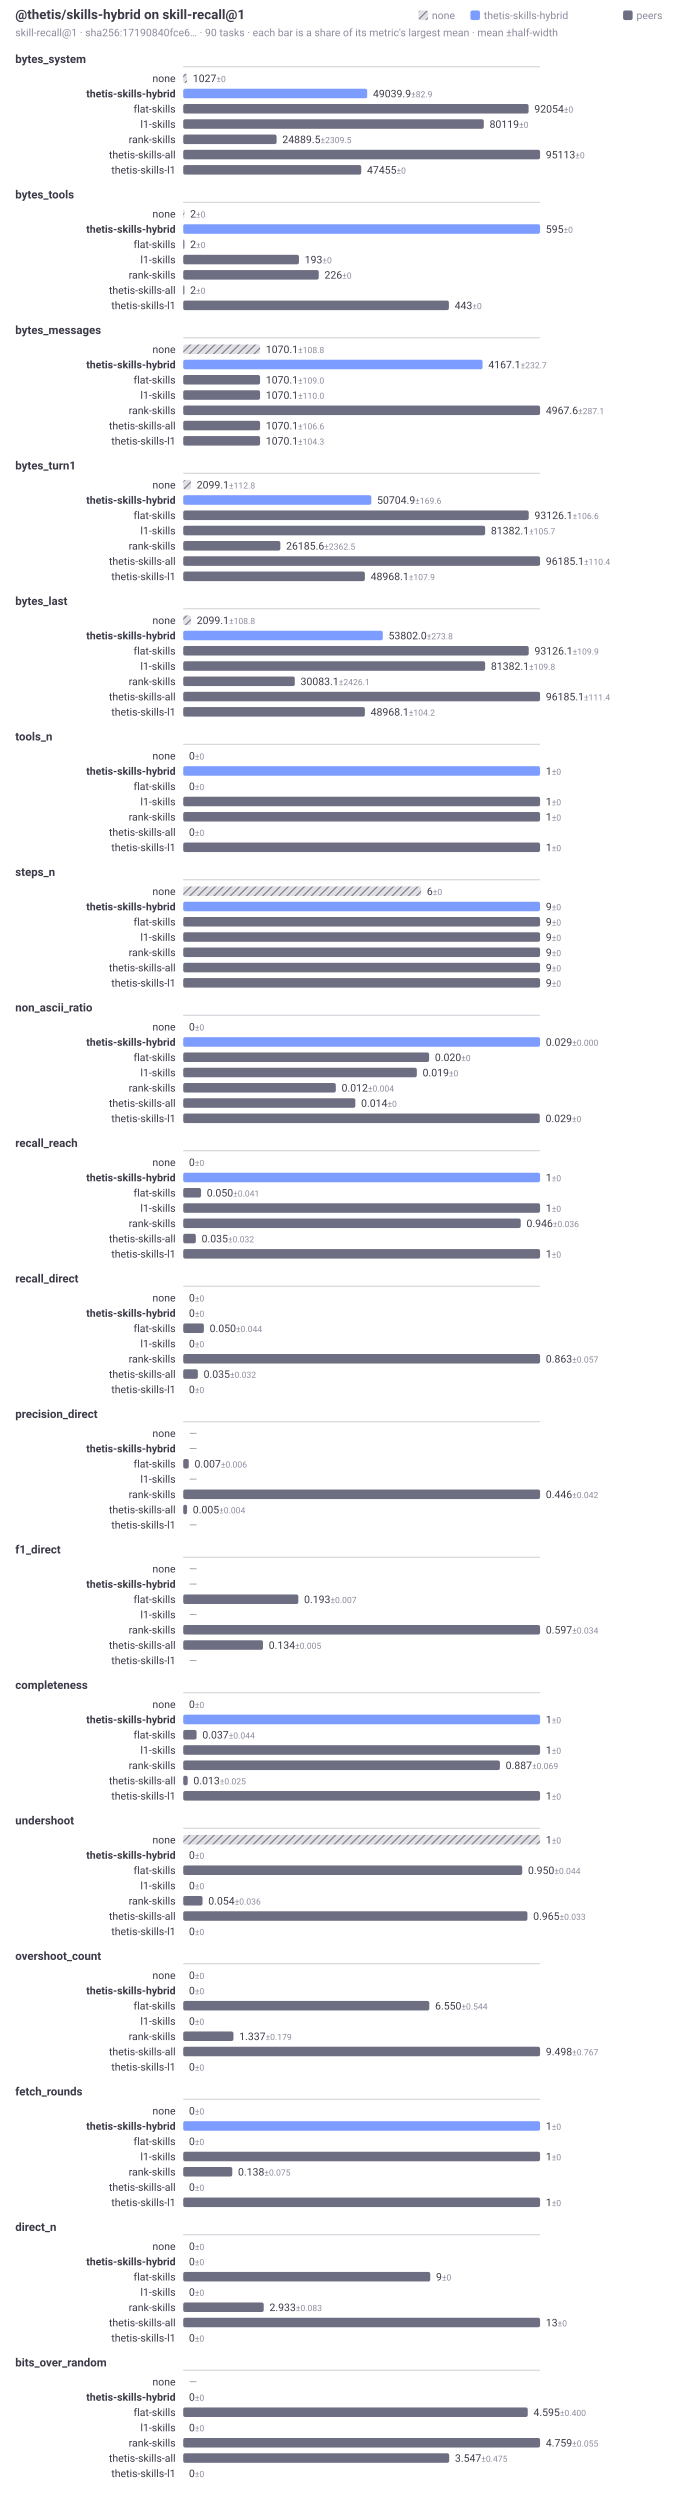
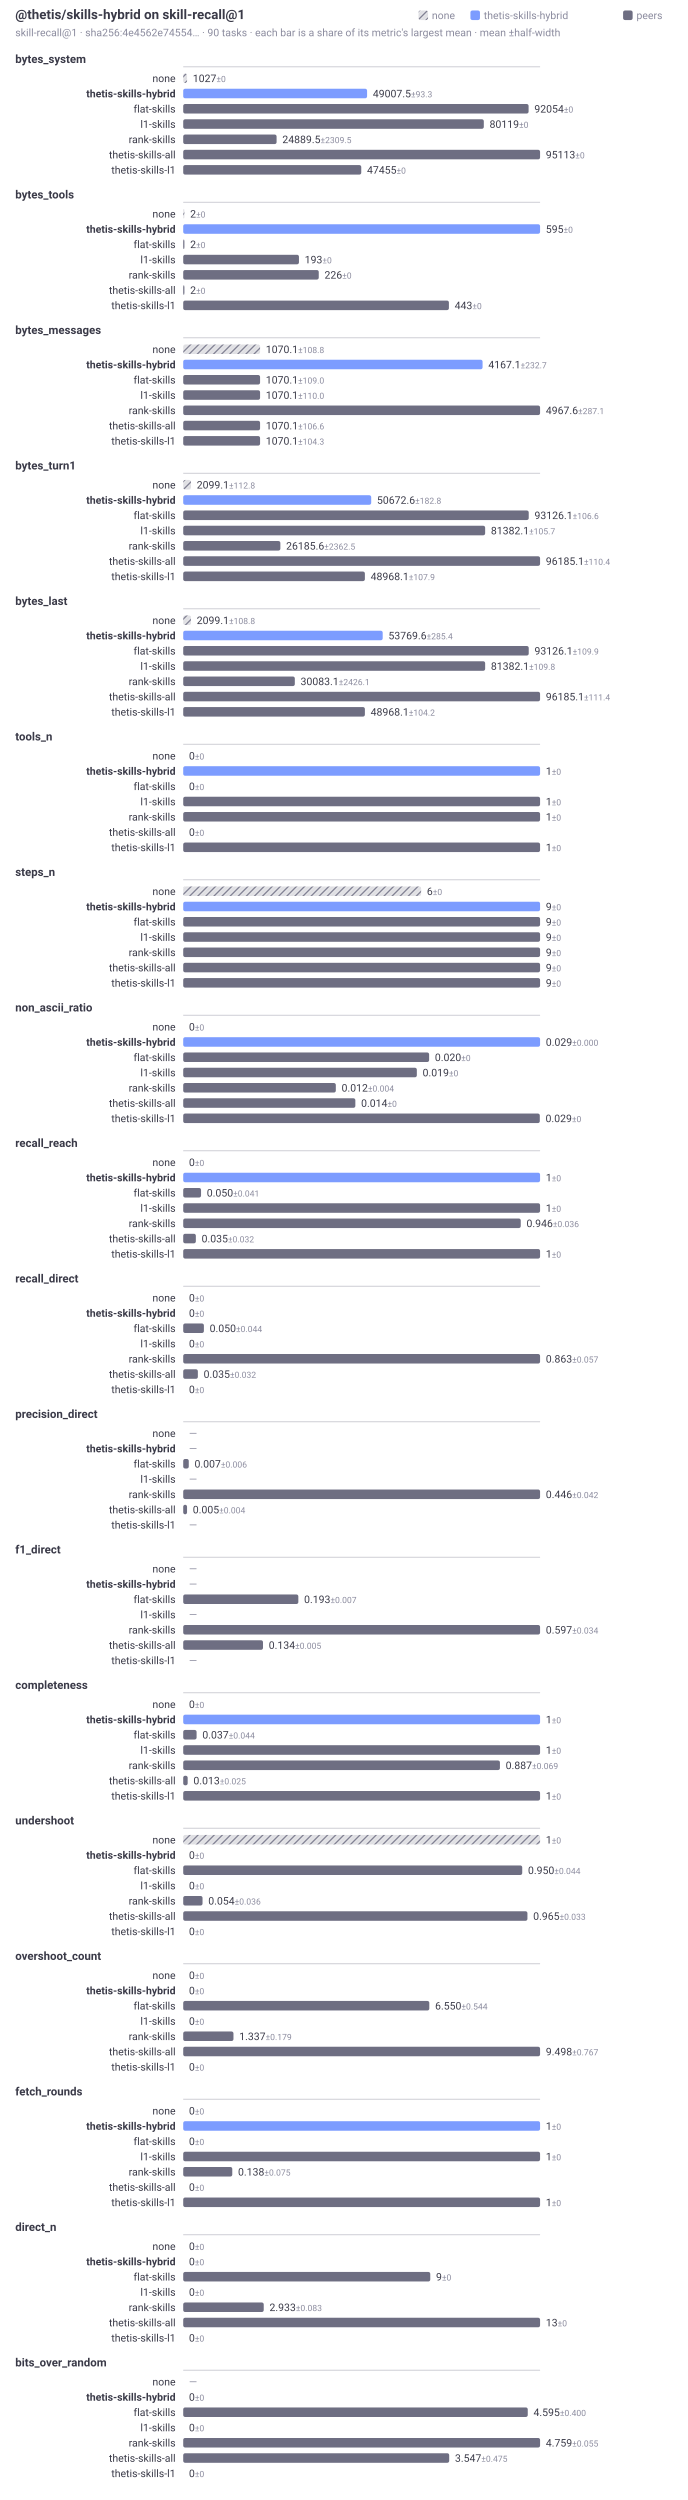
<svg xmlns="http://www.w3.org/2000/svg" width="720" height="2620" viewBox="0 0 720 2620" role="img" aria-labelledby="t d" font-family="system-ui, -apple-system, Segoe UI, Roboto, sans-serif">
  <style>.t{fill:#3a3a48}.f{fill:#8b8b9e}@media (prefers-color-scheme:dark){.t{fill:#d2d2dc}.f{fill:#9a9aae}}</style>
  <defs>
    <pattern id="hatch" width="6" height="6" patternUnits="userSpaceOnUse" patternTransform="rotate(45)">
      <rect width="6" height="6" fill="#6e6e82" fill-opacity="0.22" />
      <line x1="0" y1="0" x2="0" y2="6" stroke="#6e6e82" stroke-width="2" />
    </pattern>
  </defs>
  <text class="t" x="16" y="20" font-size="14" font-weight="600">@thetis/skills-hybrid on skill-recall@1</text>
-   <text class="f" x="16" y="38" font-size="11">skill-recall@1 · sha256:17190840fce6… · 90 tasks · each bar is a share of its metric's largest mean · mean ±half-width</text>
+   <text class="f" x="16" y="38" font-size="11">skill-recall@1 · sha256:4e4562e74554… · 90 tasks · each bar is a share of its metric's largest mean · mean ±half-width</text>
  <rect x="653" y="11" width="10" height="10" rx="2" fill="#6e6e82" />
  <text class="f" x="667" y="20" font-size="11">peers</text>
  <rect x="493" y="11" width="10" height="10" rx="2" fill="#7c9cff" />
  <text class="f" x="507" y="20" font-size="11">thetis-skills-hybrid</text>
  <rect x="438.6" y="11" width="10" height="10" rx="2" fill="url(#hatch)" />
  <text class="f" x="452.6" y="20" font-size="11">none</text>
  <text class="t" x="16" y="66" font-size="12" font-weight="600">bytes_system</text>
  <line x1="192" y1="70" x2="566" y2="70" stroke="#6e6e82" stroke-opacity="0.35" stroke-width="1" />
  <text class="t" x="184" y="86" font-size="11" text-anchor="end">none</text>
  <rect x="192" y="77" width="4.04" height="10" rx="2" fill="url(#hatch)" />
  <text class="t" x="202.04" y="86" font-size="11">1027<tspan class="f" font-size="9"> ±0</tspan>
  </text>
  <text class="t" x="184" y="102" font-size="11" text-anchor="end" font-weight="600">thetis-skills-hybrid</text>
-   <rect x="192" y="93" width="192.83" height="10" rx="2" fill="#7c9cff" />
-   <text class="t" x="390.83" y="102" font-size="11">49039.9<tspan class="f" font-size="9"> ±82.9</tspan>
+   <rect x="192" y="93" width="192.71" height="10" rx="2" fill="#7c9cff" />
+   <text class="t" x="390.71" y="102" font-size="11">49007.5<tspan class="f" font-size="9"> ±93.3</tspan>
  </text>
  <text class="t" x="184" y="118" font-size="11" text-anchor="end">flat-skills</text>
  <rect x="192" y="109" width="361.97" height="10" rx="2" fill="#6e6e82" />
  <text class="t" x="559.97" y="118" font-size="11">92054<tspan class="f" font-size="9"> ±0</tspan>
  </text>
  <text class="t" x="184" y="134" font-size="11" text-anchor="end">l1-skills</text>
  <rect x="192" y="125" width="315.04" height="10" rx="2" fill="#6e6e82" />
  <text class="t" x="513.04" y="134" font-size="11">80119<tspan class="f" font-size="9"> ±0</tspan>
  </text>
  <text class="t" x="184" y="150" font-size="11" text-anchor="end">rank-skills</text>
  <rect x="192" y="141" width="97.87" height="10" rx="2" fill="#6e6e82" />
  <text class="t" x="295.87" y="150" font-size="11">24889.5<tspan class="f" font-size="9"> ±2309.5</tspan>
  </text>
  <text class="t" x="184" y="166" font-size="11" text-anchor="end">thetis-skills-all</text>
  <rect x="192" y="157" width="374" height="10" rx="2" fill="#6e6e82" />
  <text class="t" x="572" y="166" font-size="11">95113<tspan class="f" font-size="9"> ±0</tspan>
  </text>
  <text class="t" x="184" y="182" font-size="11" text-anchor="end">thetis-skills-l1</text>
  <rect x="192" y="173" width="186.6" height="10" rx="2" fill="#6e6e82" />
  <text class="t" x="384.6" y="182" font-size="11">47455<tspan class="f" font-size="9"> ±0</tspan>
  </text>
  <text class="t" x="16" y="208" font-size="12" font-weight="600">bytes_tools</text>
  <line x1="192" y1="212" x2="566" y2="212" stroke="#6e6e82" stroke-opacity="0.35" stroke-width="1" />
  <text class="t" x="184" y="228" font-size="11" text-anchor="end">none</text>
  <rect x="192" y="219" width="1.26" height="10" rx="2" fill="url(#hatch)" />
  <text class="t" x="199.26" y="228" font-size="11">2<tspan class="f" font-size="9"> ±0</tspan>
  </text>
  <text class="t" x="184" y="244" font-size="11" text-anchor="end" font-weight="600">thetis-skills-hybrid</text>
  <rect x="192" y="235" width="374" height="10" rx="2" fill="#7c9cff" />
  <text class="t" x="572" y="244" font-size="11">595<tspan class="f" font-size="9"> ±0</tspan>
  </text>
  <text class="t" x="184" y="260" font-size="11" text-anchor="end">flat-skills</text>
  <rect x="192" y="251" width="1.26" height="10" rx="2" fill="#6e6e82" />
  <text class="t" x="199.26" y="260" font-size="11">2<tspan class="f" font-size="9"> ±0</tspan>
  </text>
  <text class="t" x="184" y="276" font-size="11" text-anchor="end">l1-skills</text>
  <rect x="192" y="267" width="121.31" height="10" rx="2" fill="#6e6e82" />
  <text class="t" x="319.31" y="276" font-size="11">193<tspan class="f" font-size="9"> ±0</tspan>
  </text>
  <text class="t" x="184" y="292" font-size="11" text-anchor="end">rank-skills</text>
  <rect x="192" y="283" width="142.06" height="10" rx="2" fill="#6e6e82" />
  <text class="t" x="340.06" y="292" font-size="11">226<tspan class="f" font-size="9"> ±0</tspan>
  </text>
  <text class="t" x="184" y="308" font-size="11" text-anchor="end">thetis-skills-all</text>
  <rect x="192" y="299" width="1.26" height="10" rx="2" fill="#6e6e82" />
  <text class="t" x="199.26" y="308" font-size="11">2<tspan class="f" font-size="9"> ±0</tspan>
  </text>
  <text class="t" x="184" y="324" font-size="11" text-anchor="end">thetis-skills-l1</text>
  <rect x="192" y="315" width="278.46" height="10" rx="2" fill="#6e6e82" />
  <text class="t" x="476.46" y="324" font-size="11">443<tspan class="f" font-size="9"> ±0</tspan>
  </text>
  <text class="t" x="16" y="350" font-size="12" font-weight="600">bytes_messages</text>
  <line x1="192" y1="354" x2="566" y2="354" stroke="#6e6e82" stroke-opacity="0.35" stroke-width="1" />
  <text class="t" x="184" y="370" font-size="11" text-anchor="end">none</text>
  <rect x="192" y="361" width="80.56" height="10" rx="2" fill="url(#hatch)" />
  <text class="t" x="278.56" y="370" font-size="11">1070.1<tspan class="f" font-size="9"> ±108.8</tspan>
  </text>
  <text class="t" x="184" y="386" font-size="11" text-anchor="end" font-weight="600">thetis-skills-hybrid</text>
  <rect x="192" y="377" width="313.74" height="10" rx="2" fill="#7c9cff" />
  <text class="t" x="511.74" y="386" font-size="11">4167.1<tspan class="f" font-size="9"> ±232.7</tspan>
  </text>
  <text class="t" x="184" y="402" font-size="11" text-anchor="end">flat-skills</text>
  <rect x="192" y="393" width="80.56" height="10" rx="2" fill="#6e6e82" />
  <text class="t" x="278.56" y="402" font-size="11">1070.1<tspan class="f" font-size="9"> ±109.0</tspan>
  </text>
  <text class="t" x="184" y="418" font-size="11" text-anchor="end">l1-skills</text>
  <rect x="192" y="409" width="80.56" height="10" rx="2" fill="#6e6e82" />
  <text class="t" x="278.56" y="418" font-size="11">1070.1<tspan class="f" font-size="9"> ±110.0</tspan>
  </text>
  <text class="t" x="184" y="434" font-size="11" text-anchor="end">rank-skills</text>
  <rect x="192" y="425" width="374" height="10" rx="2" fill="#6e6e82" />
  <text class="t" x="572" y="434" font-size="11">4967.6<tspan class="f" font-size="9"> ±287.1</tspan>
  </text>
  <text class="t" x="184" y="450" font-size="11" text-anchor="end">thetis-skills-all</text>
  <rect x="192" y="441" width="80.56" height="10" rx="2" fill="#6e6e82" />
  <text class="t" x="278.56" y="450" font-size="11">1070.1<tspan class="f" font-size="9"> ±106.6</tspan>
  </text>
  <text class="t" x="184" y="466" font-size="11" text-anchor="end">thetis-skills-l1</text>
  <rect x="192" y="457" width="80.56" height="10" rx="2" fill="#6e6e82" />
  <text class="t" x="278.56" y="466" font-size="11">1070.1<tspan class="f" font-size="9"> ±104.3</tspan>
  </text>
  <text class="t" x="16" y="492" font-size="12" font-weight="600">bytes_turn1</text>
  <line x1="192" y1="496" x2="566" y2="496" stroke="#6e6e82" stroke-opacity="0.35" stroke-width="1" />
  <text class="t" x="184" y="512" font-size="11" text-anchor="end">none</text>
  <rect x="192" y="503" width="8.16" height="10" rx="2" fill="url(#hatch)" />
  <text class="t" x="206.16" y="512" font-size="11">2099.1<tspan class="f" font-size="9"> ±112.8</tspan>
  </text>
  <text class="t" x="184" y="528" font-size="11" text-anchor="end" font-weight="600">thetis-skills-hybrid</text>
-   <rect x="192" y="519" width="197.16" height="10" rx="2" fill="#7c9cff" />
-   <text class="t" x="395.16" y="528" font-size="11">50704.9<tspan class="f" font-size="9"> ±169.6</tspan>
+   <rect x="192" y="519" width="197.03" height="10" rx="2" fill="#7c9cff" />
+   <text class="t" x="395.03" y="528" font-size="11">50672.6<tspan class="f" font-size="9"> ±182.8</tspan>
  </text>
  <text class="t" x="184" y="544" font-size="11" text-anchor="end">flat-skills</text>
  <rect x="192" y="535" width="362.11" height="10" rx="2" fill="#6e6e82" />
  <text class="t" x="560.11" y="544" font-size="11">93126.1<tspan class="f" font-size="9"> ±106.6</tspan>
  </text>
  <text class="t" x="184" y="560" font-size="11" text-anchor="end">l1-skills</text>
  <rect x="192" y="551" width="316.44" height="10" rx="2" fill="#6e6e82" />
  <text class="t" x="514.44" y="560" font-size="11">81382.1<tspan class="f" font-size="9"> ±105.7</tspan>
  </text>
  <text class="t" x="184" y="576" font-size="11" text-anchor="end">rank-skills</text>
  <rect x="192" y="567" width="101.82" height="10" rx="2" fill="#6e6e82" />
  <text class="t" x="299.82" y="576" font-size="11">26185.6<tspan class="f" font-size="9"> ±2362.5</tspan>
  </text>
  <text class="t" x="184" y="592" font-size="11" text-anchor="end">thetis-skills-all</text>
  <rect x="192" y="583" width="374" height="10" rx="2" fill="#6e6e82" />
  <text class="t" x="572" y="592" font-size="11">96185.1<tspan class="f" font-size="9"> ±110.4</tspan>
  </text>
  <text class="t" x="184" y="608" font-size="11" text-anchor="end">thetis-skills-l1</text>
  <rect x="192" y="599" width="190.4" height="10" rx="2" fill="#6e6e82" />
  <text class="t" x="388.4" y="608" font-size="11">48968.1<tspan class="f" font-size="9"> ±107.9</tspan>
  </text>
  <text class="t" x="16" y="634" font-size="12" font-weight="600">bytes_last</text>
  <line x1="192" y1="638" x2="566" y2="638" stroke="#6e6e82" stroke-opacity="0.35" stroke-width="1" />
  <text class="t" x="184" y="654" font-size="11" text-anchor="end">none</text>
  <rect x="192" y="645" width="8.16" height="10" rx="2" fill="url(#hatch)" />
  <text class="t" x="206.16" y="654" font-size="11">2099.1<tspan class="f" font-size="9"> ±108.8</tspan>
  </text>
  <text class="t" x="184" y="670" font-size="11" text-anchor="end" font-weight="600">thetis-skills-hybrid</text>
-   <rect x="192" y="661" width="209.2" height="10" rx="2" fill="#7c9cff" />
-   <text class="t" x="407.2" y="670" font-size="11">53802.0<tspan class="f" font-size="9"> ±273.8</tspan>
+   <rect x="192" y="661" width="209.07" height="10" rx="2" fill="#7c9cff" />
+   <text class="t" x="407.07" y="670" font-size="11">53769.6<tspan class="f" font-size="9"> ±285.4</tspan>
  </text>
  <text class="t" x="184" y="686" font-size="11" text-anchor="end">flat-skills</text>
  <rect x="192" y="677" width="362.11" height="10" rx="2" fill="#6e6e82" />
  <text class="t" x="560.11" y="686" font-size="11">93126.1<tspan class="f" font-size="9"> ±109.9</tspan>
  </text>
  <text class="t" x="184" y="702" font-size="11" text-anchor="end">l1-skills</text>
  <rect x="192" y="693" width="316.44" height="10" rx="2" fill="#6e6e82" />
  <text class="t" x="514.44" y="702" font-size="11">81382.1<tspan class="f" font-size="9"> ±109.8</tspan>
  </text>
  <text class="t" x="184" y="718" font-size="11" text-anchor="end">rank-skills</text>
  <rect x="192" y="709" width="116.97" height="10" rx="2" fill="#6e6e82" />
  <text class="t" x="314.97" y="718" font-size="11">30083.1<tspan class="f" font-size="9"> ±2426.1</tspan>
  </text>
  <text class="t" x="184" y="734" font-size="11" text-anchor="end">thetis-skills-all</text>
  <rect x="192" y="725" width="374" height="10" rx="2" fill="#6e6e82" />
  <text class="t" x="572" y="734" font-size="11">96185.1<tspan class="f" font-size="9"> ±111.4</tspan>
  </text>
  <text class="t" x="184" y="750" font-size="11" text-anchor="end">thetis-skills-l1</text>
  <rect x="192" y="741" width="190.4" height="10" rx="2" fill="#6e6e82" />
  <text class="t" x="388.4" y="750" font-size="11">48968.1<tspan class="f" font-size="9"> ±104.2</tspan>
  </text>
  <text class="t" x="16" y="776" font-size="12" font-weight="600">tools_n</text>
  <line x1="192" y1="780" x2="566" y2="780" stroke="#6e6e82" stroke-opacity="0.35" stroke-width="1" />
  <text class="t" x="184" y="796" font-size="11" text-anchor="end">none</text>
  <rect x="192" y="787" width="0" height="10" rx="2" fill="url(#hatch)" />
  <text class="t" x="198" y="796" font-size="11">0<tspan class="f" font-size="9"> ±0</tspan>
  </text>
  <text class="t" x="184" y="812" font-size="11" text-anchor="end" font-weight="600">thetis-skills-hybrid</text>
  <rect x="192" y="803" width="374" height="10" rx="2" fill="#7c9cff" />
  <text class="t" x="572" y="812" font-size="11">1<tspan class="f" font-size="9"> ±0</tspan>
  </text>
  <text class="t" x="184" y="828" font-size="11" text-anchor="end">flat-skills</text>
  <rect x="192" y="819" width="0" height="10" rx="2" fill="#6e6e82" />
  <text class="t" x="198" y="828" font-size="11">0<tspan class="f" font-size="9"> ±0</tspan>
  </text>
  <text class="t" x="184" y="844" font-size="11" text-anchor="end">l1-skills</text>
  <rect x="192" y="835" width="374" height="10" rx="2" fill="#6e6e82" />
  <text class="t" x="572" y="844" font-size="11">1<tspan class="f" font-size="9"> ±0</tspan>
  </text>
  <text class="t" x="184" y="860" font-size="11" text-anchor="end">rank-skills</text>
  <rect x="192" y="851" width="374" height="10" rx="2" fill="#6e6e82" />
  <text class="t" x="572" y="860" font-size="11">1<tspan class="f" font-size="9"> ±0</tspan>
  </text>
  <text class="t" x="184" y="876" font-size="11" text-anchor="end">thetis-skills-all</text>
  <rect x="192" y="867" width="0" height="10" rx="2" fill="#6e6e82" />
  <text class="t" x="198" y="876" font-size="11">0<tspan class="f" font-size="9"> ±0</tspan>
  </text>
  <text class="t" x="184" y="892" font-size="11" text-anchor="end">thetis-skills-l1</text>
  <rect x="192" y="883" width="374" height="10" rx="2" fill="#6e6e82" />
  <text class="t" x="572" y="892" font-size="11">1<tspan class="f" font-size="9"> ±0</tspan>
  </text>
  <text class="t" x="16" y="918" font-size="12" font-weight="600">steps_n</text>
  <line x1="192" y1="922" x2="566" y2="922" stroke="#6e6e82" stroke-opacity="0.35" stroke-width="1" />
  <text class="t" x="184" y="938" font-size="11" text-anchor="end">none</text>
  <rect x="192" y="929" width="249.33" height="10" rx="2" fill="url(#hatch)" />
  <text class="t" x="447.33" y="938" font-size="11">6<tspan class="f" font-size="9"> ±0</tspan>
  </text>
  <text class="t" x="184" y="954" font-size="11" text-anchor="end" font-weight="600">thetis-skills-hybrid</text>
  <rect x="192" y="945" width="374" height="10" rx="2" fill="#7c9cff" />
  <text class="t" x="572" y="954" font-size="11">9<tspan class="f" font-size="9"> ±0</tspan>
  </text>
  <text class="t" x="184" y="970" font-size="11" text-anchor="end">flat-skills</text>
  <rect x="192" y="961" width="374" height="10" rx="2" fill="#6e6e82" />
  <text class="t" x="572" y="970" font-size="11">9<tspan class="f" font-size="9"> ±0</tspan>
  </text>
  <text class="t" x="184" y="986" font-size="11" text-anchor="end">l1-skills</text>
  <rect x="192" y="977" width="374" height="10" rx="2" fill="#6e6e82" />
  <text class="t" x="572" y="986" font-size="11">9<tspan class="f" font-size="9"> ±0</tspan>
  </text>
  <text class="t" x="184" y="1002" font-size="11" text-anchor="end">rank-skills</text>
  <rect x="192" y="993" width="374" height="10" rx="2" fill="#6e6e82" />
  <text class="t" x="572" y="1002" font-size="11">9<tspan class="f" font-size="9"> ±0</tspan>
  </text>
  <text class="t" x="184" y="1018" font-size="11" text-anchor="end">thetis-skills-all</text>
  <rect x="192" y="1009" width="374" height="10" rx="2" fill="#6e6e82" />
  <text class="t" x="572" y="1018" font-size="11">9<tspan class="f" font-size="9"> ±0</tspan>
  </text>
  <text class="t" x="184" y="1034" font-size="11" text-anchor="end">thetis-skills-l1</text>
  <rect x="192" y="1025" width="374" height="10" rx="2" fill="#6e6e82" />
  <text class="t" x="572" y="1034" font-size="11">9<tspan class="f" font-size="9"> ±0</tspan>
  </text>
  <text class="t" x="16" y="1060" font-size="12" font-weight="600">non_ascii_ratio</text>
  <line x1="192" y1="1064" x2="566" y2="1064" stroke="#6e6e82" stroke-opacity="0.35" stroke-width="1" />
  <text class="t" x="184" y="1080" font-size="11" text-anchor="end">none</text>
  <rect x="192" y="1071" width="0" height="10" rx="2" fill="url(#hatch)" />
  <text class="t" x="198" y="1080" font-size="11">0<tspan class="f" font-size="9"> ±0</tspan>
  </text>
  <text class="t" x="184" y="1096" font-size="11" text-anchor="end" font-weight="600">thetis-skills-hybrid</text>
  <rect x="192" y="1087" width="374" height="10" rx="2" fill="#7c9cff" />
  <text class="t" x="572" y="1096" font-size="11">0.029<tspan class="f" font-size="9"> ±0.000</tspan>
  </text>
  <text class="t" x="184" y="1112" font-size="11" text-anchor="end">flat-skills</text>
  <rect x="192" y="1103" width="257.73" height="10" rx="2" fill="#6e6e82" />
  <text class="t" x="455.73" y="1112" font-size="11">0.020<tspan class="f" font-size="9"> ±0</tspan>
  </text>
  <text class="t" x="184" y="1128" font-size="11" text-anchor="end">l1-skills</text>
  <rect x="192" y="1119" width="244.85" height="10" rx="2" fill="#6e6e82" />
  <text class="t" x="442.85" y="1128" font-size="11">0.019<tspan class="f" font-size="9"> ±0</tspan>
  </text>
  <text class="t" x="184" y="1144" font-size="11" text-anchor="end">rank-skills</text>
  <rect x="192" y="1135" width="159.94" height="10" rx="2" fill="#6e6e82" />
  <text class="t" x="357.94" y="1144" font-size="11">0.012<tspan class="f" font-size="9"> ±0.004</tspan>
  </text>
  <text class="t" x="184" y="1160" font-size="11" text-anchor="end">thetis-skills-all</text>
  <rect x="192" y="1151" width="180.41" height="10" rx="2" fill="#6e6e82" />
  <text class="t" x="378.41" y="1160" font-size="11">0.014<tspan class="f" font-size="9"> ±0</tspan>
  </text>
  <text class="t" x="184" y="1176" font-size="11" text-anchor="end">thetis-skills-l1</text>
  <rect x="192" y="1167" width="373.71" height="10" rx="2" fill="#6e6e82" />
  <text class="t" x="571.71" y="1176" font-size="11">0.029<tspan class="f" font-size="9"> ±0</tspan>
  </text>
  <text class="t" x="16" y="1202" font-size="12" font-weight="600">recall_reach</text>
  <line x1="192" y1="1206" x2="566" y2="1206" stroke="#6e6e82" stroke-opacity="0.35" stroke-width="1" />
  <text class="t" x="184" y="1222" font-size="11" text-anchor="end">none</text>
  <rect x="192" y="1213" width="0" height="10" rx="2" fill="url(#hatch)" />
  <text class="t" x="198" y="1222" font-size="11">0<tspan class="f" font-size="9"> ±0</tspan>
  </text>
  <text class="t" x="184" y="1238" font-size="11" text-anchor="end" font-weight="600">thetis-skills-hybrid</text>
  <rect x="192" y="1229" width="374" height="10" rx="2" fill="#7c9cff" />
  <text class="t" x="572" y="1238" font-size="11">1<tspan class="f" font-size="9"> ±0</tspan>
  </text>
  <text class="t" x="184" y="1254" font-size="11" text-anchor="end">flat-skills</text>
  <rect x="192" y="1245" width="18.7" height="10" rx="2" fill="#6e6e82" />
  <text class="t" x="216.7" y="1254" font-size="11">0.050<tspan class="f" font-size="9"> ±0.041</tspan>
  </text>
  <text class="t" x="184" y="1270" font-size="11" text-anchor="end">l1-skills</text>
  <rect x="192" y="1261" width="374" height="10" rx="2" fill="#6e6e82" />
  <text class="t" x="572" y="1270" font-size="11">1<tspan class="f" font-size="9"> ±0</tspan>
  </text>
  <text class="t" x="184" y="1286" font-size="11" text-anchor="end">rank-skills</text>
  <rect x="192" y="1277" width="353.74" height="10" rx="2" fill="#6e6e82" />
  <text class="t" x="551.74" y="1286" font-size="11">0.946<tspan class="f" font-size="9"> ±0.036</tspan>
  </text>
  <text class="t" x="184" y="1302" font-size="11" text-anchor="end">thetis-skills-all</text>
  <rect x="192" y="1293" width="13.25" height="10" rx="2" fill="#6e6e82" />
  <text class="t" x="211.25" y="1302" font-size="11">0.035<tspan class="f" font-size="9"> ±0.032</tspan>
  </text>
  <text class="t" x="184" y="1318" font-size="11" text-anchor="end">thetis-skills-l1</text>
  <rect x="192" y="1309" width="374" height="10" rx="2" fill="#6e6e82" />
  <text class="t" x="572" y="1318" font-size="11">1<tspan class="f" font-size="9"> ±0</tspan>
  </text>
  <text class="t" x="16" y="1344" font-size="12" font-weight="600">recall_direct</text>
  <line x1="192" y1="1348" x2="566" y2="1348" stroke="#6e6e82" stroke-opacity="0.35" stroke-width="1" />
  <text class="t" x="184" y="1364" font-size="11" text-anchor="end">none</text>
  <rect x="192" y="1355" width="0" height="10" rx="2" fill="url(#hatch)" />
  <text class="t" x="198" y="1364" font-size="11">0<tspan class="f" font-size="9"> ±0</tspan>
  </text>
  <text class="t" x="184" y="1380" font-size="11" text-anchor="end" font-weight="600">thetis-skills-hybrid</text>
  <rect x="192" y="1371" width="0" height="10" rx="2" fill="#7c9cff" />
  <text class="t" x="198" y="1380" font-size="11">0<tspan class="f" font-size="9"> ±0</tspan>
  </text>
  <text class="t" x="184" y="1396" font-size="11" text-anchor="end">flat-skills</text>
  <rect x="192" y="1387" width="21.68" height="10" rx="2" fill="#6e6e82" />
  <text class="t" x="219.68" y="1396" font-size="11">0.050<tspan class="f" font-size="9"> ±0.044</tspan>
  </text>
  <text class="t" x="184" y="1412" font-size="11" text-anchor="end">l1-skills</text>
  <rect x="192" y="1403" width="0" height="10" rx="2" fill="#6e6e82" />
  <text class="t" x="198" y="1412" font-size="11">0<tspan class="f" font-size="9"> ±0</tspan>
  </text>
  <text class="t" x="184" y="1428" font-size="11" text-anchor="end">rank-skills</text>
  <rect x="192" y="1419" width="374" height="10" rx="2" fill="#6e6e82" />
  <text class="t" x="572" y="1428" font-size="11">0.863<tspan class="f" font-size="9"> ±0.057</tspan>
  </text>
  <text class="t" x="184" y="1444" font-size="11" text-anchor="end">thetis-skills-all</text>
  <rect x="192" y="1435" width="15.36" height="10" rx="2" fill="#6e6e82" />
  <text class="t" x="213.36" y="1444" font-size="11">0.035<tspan class="f" font-size="9"> ±0.032</tspan>
  </text>
  <text class="t" x="184" y="1460" font-size="11" text-anchor="end">thetis-skills-l1</text>
  <rect x="192" y="1451" width="0" height="10" rx="2" fill="#6e6e82" />
  <text class="t" x="198" y="1460" font-size="11">0<tspan class="f" font-size="9"> ±0</tspan>
  </text>
  <text class="t" x="16" y="1486" font-size="12" font-weight="600">precision_direct</text>
  <line x1="192" y1="1490" x2="566" y2="1490" stroke="#6e6e82" stroke-opacity="0.35" stroke-width="1" />
  <text class="t" x="184" y="1506" font-size="11" text-anchor="end">none</text>
  <rect x="192" y="1497" width="0" height="10" rx="2" fill="url(#hatch)" />
  <text class="f" x="198" y="1506" font-size="11">—</text>
  <text class="t" x="184" y="1522" font-size="11" text-anchor="end" font-weight="600">thetis-skills-hybrid</text>
  <rect x="192" y="1513" width="0" height="10" rx="2" fill="#7c9cff" />
  <text class="f" x="198" y="1522" font-size="11">—</text>
  <text class="t" x="184" y="1538" font-size="11" text-anchor="end">flat-skills</text>
  <rect x="192" y="1529" width="5.83" height="10" rx="2" fill="#6e6e82" />
  <text class="t" x="203.83" y="1538" font-size="11">0.007<tspan class="f" font-size="9"> ±0.006</tspan>
  </text>
  <text class="t" x="184" y="1554" font-size="11" text-anchor="end">l1-skills</text>
  <rect x="192" y="1545" width="0" height="10" rx="2" fill="#6e6e82" />
  <text class="f" x="198" y="1554" font-size="11">—</text>
  <text class="t" x="184" y="1570" font-size="11" text-anchor="end">rank-skills</text>
  <rect x="192" y="1561" width="374" height="10" rx="2" fill="#6e6e82" />
  <text class="t" x="572" y="1570" font-size="11">0.446<tspan class="f" font-size="9"> ±0.042</tspan>
  </text>
  <text class="t" x="184" y="1586" font-size="11" text-anchor="end">thetis-skills-all</text>
  <rect x="192" y="1577" width="4.03" height="10" rx="2" fill="#6e6e82" />
  <text class="t" x="202.03" y="1586" font-size="11">0.005<tspan class="f" font-size="9"> ±0.004</tspan>
  </text>
  <text class="t" x="184" y="1602" font-size="11" text-anchor="end">thetis-skills-l1</text>
  <rect x="192" y="1593" width="0" height="10" rx="2" fill="#6e6e82" />
  <text class="f" x="198" y="1602" font-size="11">—</text>
  <text class="t" x="16" y="1628" font-size="12" font-weight="600">f1_direct</text>
  <line x1="192" y1="1632" x2="566" y2="1632" stroke="#6e6e82" stroke-opacity="0.35" stroke-width="1" />
  <text class="t" x="184" y="1648" font-size="11" text-anchor="end">none</text>
  <rect x="192" y="1639" width="0" height="10" rx="2" fill="url(#hatch)" />
  <text class="f" x="198" y="1648" font-size="11">—</text>
  <text class="t" x="184" y="1664" font-size="11" text-anchor="end" font-weight="600">thetis-skills-hybrid</text>
  <rect x="192" y="1655" width="0" height="10" rx="2" fill="#7c9cff" />
  <text class="f" x="198" y="1664" font-size="11">—</text>
  <text class="t" x="184" y="1680" font-size="11" text-anchor="end">flat-skills</text>
  <rect x="192" y="1671" width="120.66" height="10" rx="2" fill="#6e6e82" />
  <text class="t" x="318.66" y="1680" font-size="11">0.193<tspan class="f" font-size="9"> ±0.007</tspan>
  </text>
  <text class="t" x="184" y="1696" font-size="11" text-anchor="end">l1-skills</text>
  <rect x="192" y="1687" width="0" height="10" rx="2" fill="#6e6e82" />
  <text class="f" x="198" y="1696" font-size="11">—</text>
  <text class="t" x="184" y="1712" font-size="11" text-anchor="end">rank-skills</text>
  <rect x="192" y="1703" width="374" height="10" rx="2" fill="#6e6e82" />
  <text class="t" x="572" y="1712" font-size="11">0.597<tspan class="f" font-size="9"> ±0.034</tspan>
  </text>
  <text class="t" x="184" y="1728" font-size="11" text-anchor="end">thetis-skills-all</text>
  <rect x="192" y="1719" width="83.63" height="10" rx="2" fill="#6e6e82" />
  <text class="t" x="281.63" y="1728" font-size="11">0.134<tspan class="f" font-size="9"> ±0.005</tspan>
  </text>
  <text class="t" x="184" y="1744" font-size="11" text-anchor="end">thetis-skills-l1</text>
  <rect x="192" y="1735" width="0" height="10" rx="2" fill="#6e6e82" />
  <text class="f" x="198" y="1744" font-size="11">—</text>
  <text class="t" x="16" y="1770" font-size="12" font-weight="600">completeness</text>
  <line x1="192" y1="1774" x2="566" y2="1774" stroke="#6e6e82" stroke-opacity="0.35" stroke-width="1" />
  <text class="t" x="184" y="1790" font-size="11" text-anchor="end">none</text>
  <rect x="192" y="1781" width="0" height="10" rx="2" fill="url(#hatch)" />
  <text class="t" x="198" y="1790" font-size="11">0<tspan class="f" font-size="9"> ±0</tspan>
  </text>
  <text class="t" x="184" y="1806" font-size="11" text-anchor="end" font-weight="600">thetis-skills-hybrid</text>
  <rect x="192" y="1797" width="374" height="10" rx="2" fill="#7c9cff" />
  <text class="t" x="572" y="1806" font-size="11">1<tspan class="f" font-size="9"> ±0</tspan>
  </text>
  <text class="t" x="184" y="1822" font-size="11" text-anchor="end">flat-skills</text>
  <rect x="192" y="1813" width="14.03" height="10" rx="2" fill="#6e6e82" />
  <text class="t" x="212.03" y="1822" font-size="11">0.037<tspan class="f" font-size="9"> ±0.044</tspan>
  </text>
  <text class="t" x="184" y="1838" font-size="11" text-anchor="end">l1-skills</text>
  <rect x="192" y="1829" width="374" height="10" rx="2" fill="#6e6e82" />
  <text class="t" x="572" y="1838" font-size="11">1<tspan class="f" font-size="9"> ±0</tspan>
  </text>
  <text class="t" x="184" y="1854" font-size="11" text-anchor="end">rank-skills</text>
  <rect x="192" y="1845" width="331.93" height="10" rx="2" fill="#6e6e82" />
  <text class="t" x="529.92" y="1854" font-size="11">0.887<tspan class="f" font-size="9"> ±0.069</tspan>
  </text>
  <text class="t" x="184" y="1870" font-size="11" text-anchor="end">thetis-skills-all</text>
  <rect x="192" y="1861" width="4.68" height="10" rx="2" fill="#6e6e82" />
  <text class="t" x="202.68" y="1870" font-size="11">0.013<tspan class="f" font-size="9"> ±0.025</tspan>
  </text>
  <text class="t" x="184" y="1886" font-size="11" text-anchor="end">thetis-skills-l1</text>
  <rect x="192" y="1877" width="374" height="10" rx="2" fill="#6e6e82" />
  <text class="t" x="572" y="1886" font-size="11">1<tspan class="f" font-size="9"> ±0</tspan>
  </text>
  <text class="t" x="16" y="1912" font-size="12" font-weight="600">undershoot</text>
  <line x1="192" y1="1916" x2="566" y2="1916" stroke="#6e6e82" stroke-opacity="0.35" stroke-width="1" />
  <text class="t" x="184" y="1932" font-size="11" text-anchor="end">none</text>
  <rect x="192" y="1923" width="374" height="10" rx="2" fill="url(#hatch)" />
  <text class="t" x="572" y="1932" font-size="11">1<tspan class="f" font-size="9"> ±0</tspan>
  </text>
  <text class="t" x="184" y="1948" font-size="11" text-anchor="end" font-weight="600">thetis-skills-hybrid</text>
  <rect x="192" y="1939" width="0" height="10" rx="2" fill="#7c9cff" />
  <text class="t" x="198" y="1948" font-size="11">0<tspan class="f" font-size="9"> ±0</tspan>
  </text>
  <text class="t" x="184" y="1964" font-size="11" text-anchor="end">flat-skills</text>
  <rect x="192" y="1955" width="355.3" height="10" rx="2" fill="#6e6e82" />
  <text class="t" x="553.3" y="1964" font-size="11">0.950<tspan class="f" font-size="9"> ±0.044</tspan>
  </text>
  <text class="t" x="184" y="1980" font-size="11" text-anchor="end">l1-skills</text>
  <rect x="192" y="1971" width="0" height="10" rx="2" fill="#6e6e82" />
  <text class="t" x="198" y="1980" font-size="11">0<tspan class="f" font-size="9"> ±0</tspan>
  </text>
  <text class="t" x="184" y="1996" font-size="11" text-anchor="end">rank-skills</text>
  <rect x="192" y="1987" width="20.26" height="10" rx="2" fill="#6e6e82" />
  <text class="t" x="218.26" y="1996" font-size="11">0.054<tspan class="f" font-size="9"> ±0.036</tspan>
  </text>
  <text class="t" x="184" y="2012" font-size="11" text-anchor="end">thetis-skills-all</text>
  <rect x="192" y="2003" width="360.75" height="10" rx="2" fill="#6e6e82" />
  <text class="t" x="558.75" y="2012" font-size="11">0.965<tspan class="f" font-size="9"> ±0.033</tspan>
  </text>
  <text class="t" x="184" y="2028" font-size="11" text-anchor="end">thetis-skills-l1</text>
  <rect x="192" y="2019" width="0" height="10" rx="2" fill="#6e6e82" />
  <text class="t" x="198" y="2028" font-size="11">0<tspan class="f" font-size="9"> ±0</tspan>
  </text>
  <text class="t" x="16" y="2054" font-size="12" font-weight="600">overshoot_count</text>
  <line x1="192" y1="2058" x2="566" y2="2058" stroke="#6e6e82" stroke-opacity="0.35" stroke-width="1" />
  <text class="t" x="184" y="2074" font-size="11" text-anchor="end">none</text>
  <rect x="192" y="2065" width="0" height="10" rx="2" fill="url(#hatch)" />
  <text class="t" x="198" y="2074" font-size="11">0<tspan class="f" font-size="9"> ±0</tspan>
  </text>
  <text class="t" x="184" y="2090" font-size="11" text-anchor="end" font-weight="600">thetis-skills-hybrid</text>
  <rect x="192" y="2081" width="0" height="10" rx="2" fill="#7c9cff" />
  <text class="t" x="198" y="2090" font-size="11">0<tspan class="f" font-size="9"> ±0</tspan>
  </text>
  <text class="t" x="184" y="2106" font-size="11" text-anchor="end">flat-skills</text>
  <rect x="192" y="2097" width="257.92" height="10" rx="2" fill="#6e6e82" />
  <text class="t" x="455.92" y="2106" font-size="11">6.550<tspan class="f" font-size="9"> ±0.544</tspan>
  </text>
  <text class="t" x="184" y="2122" font-size="11" text-anchor="end">l1-skills</text>
  <rect x="192" y="2113" width="0" height="10" rx="2" fill="#6e6e82" />
  <text class="t" x="198" y="2122" font-size="11">0<tspan class="f" font-size="9"> ±0</tspan>
  </text>
  <text class="t" x="184" y="2138" font-size="11" text-anchor="end">rank-skills</text>
  <rect x="192" y="2129" width="52.67" height="10" rx="2" fill="#6e6e82" />
  <text class="t" x="250.67" y="2138" font-size="11">1.337<tspan class="f" font-size="9"> ±0.179</tspan>
  </text>
  <text class="t" x="184" y="2154" font-size="11" text-anchor="end">thetis-skills-all</text>
  <rect x="192" y="2145" width="374" height="10" rx="2" fill="#6e6e82" />
  <text class="t" x="572" y="2154" font-size="11">9.498<tspan class="f" font-size="9"> ±0.767</tspan>
  </text>
  <text class="t" x="184" y="2170" font-size="11" text-anchor="end">thetis-skills-l1</text>
  <rect x="192" y="2161" width="0" height="10" rx="2" fill="#6e6e82" />
  <text class="t" x="198" y="2170" font-size="11">0<tspan class="f" font-size="9"> ±0</tspan>
  </text>
  <text class="t" x="16" y="2196" font-size="12" font-weight="600">fetch_rounds</text>
  <line x1="192" y1="2200" x2="566" y2="2200" stroke="#6e6e82" stroke-opacity="0.35" stroke-width="1" />
  <text class="t" x="184" y="2216" font-size="11" text-anchor="end">none</text>
  <rect x="192" y="2207" width="0" height="10" rx="2" fill="url(#hatch)" />
  <text class="t" x="198" y="2216" font-size="11">0<tspan class="f" font-size="9"> ±0</tspan>
  </text>
  <text class="t" x="184" y="2232" font-size="11" text-anchor="end" font-weight="600">thetis-skills-hybrid</text>
  <rect x="192" y="2223" width="374" height="10" rx="2" fill="#7c9cff" />
  <text class="t" x="572" y="2232" font-size="11">1<tspan class="f" font-size="9"> ±0</tspan>
  </text>
  <text class="t" x="184" y="2248" font-size="11" text-anchor="end">flat-skills</text>
  <rect x="192" y="2239" width="0" height="10" rx="2" fill="#6e6e82" />
  <text class="t" x="198" y="2248" font-size="11">0<tspan class="f" font-size="9"> ±0</tspan>
  </text>
  <text class="t" x="184" y="2264" font-size="11" text-anchor="end">l1-skills</text>
  <rect x="192" y="2255" width="374" height="10" rx="2" fill="#6e6e82" />
  <text class="t" x="572" y="2264" font-size="11">1<tspan class="f" font-size="9"> ±0</tspan>
  </text>
  <text class="t" x="184" y="2280" font-size="11" text-anchor="end">rank-skills</text>
  <rect x="192" y="2271" width="51.43" height="10" rx="2" fill="#6e6e82" />
  <text class="t" x="249.43" y="2280" font-size="11">0.138<tspan class="f" font-size="9"> ±0.075</tspan>
  </text>
  <text class="t" x="184" y="2296" font-size="11" text-anchor="end">thetis-skills-all</text>
  <rect x="192" y="2287" width="0" height="10" rx="2" fill="#6e6e82" />
  <text class="t" x="198" y="2296" font-size="11">0<tspan class="f" font-size="9"> ±0</tspan>
  </text>
  <text class="t" x="184" y="2312" font-size="11" text-anchor="end">thetis-skills-l1</text>
  <rect x="192" y="2303" width="374" height="10" rx="2" fill="#6e6e82" />
  <text class="t" x="572" y="2312" font-size="11">1<tspan class="f" font-size="9"> ±0</tspan>
  </text>
  <text class="t" x="16" y="2338" font-size="12" font-weight="600">direct_n</text>
  <line x1="192" y1="2342" x2="566" y2="2342" stroke="#6e6e82" stroke-opacity="0.35" stroke-width="1" />
  <text class="t" x="184" y="2358" font-size="11" text-anchor="end">none</text>
  <rect x="192" y="2349" width="0" height="10" rx="2" fill="url(#hatch)" />
  <text class="t" x="198" y="2358" font-size="11">0<tspan class="f" font-size="9"> ±0</tspan>
  </text>
  <text class="t" x="184" y="2374" font-size="11" text-anchor="end" font-weight="600">thetis-skills-hybrid</text>
  <rect x="192" y="2365" width="0" height="10" rx="2" fill="#7c9cff" />
  <text class="t" x="198" y="2374" font-size="11">0<tspan class="f" font-size="9"> ±0</tspan>
  </text>
  <text class="t" x="184" y="2390" font-size="11" text-anchor="end">flat-skills</text>
  <rect x="192" y="2381" width="258.92" height="10" rx="2" fill="#6e6e82" />
  <text class="t" x="456.92" y="2390" font-size="11">9<tspan class="f" font-size="9"> ±0</tspan>
  </text>
  <text class="t" x="184" y="2406" font-size="11" text-anchor="end">l1-skills</text>
  <rect x="192" y="2397" width="0" height="10" rx="2" fill="#6e6e82" />
  <text class="t" x="198" y="2406" font-size="11">0<tspan class="f" font-size="9"> ±0</tspan>
  </text>
  <text class="t" x="184" y="2422" font-size="11" text-anchor="end">rank-skills</text>
  <rect x="192" y="2413" width="84.39" height="10" rx="2" fill="#6e6e82" />
  <text class="t" x="282.39" y="2422" font-size="11">2.933<tspan class="f" font-size="9"> ±0.083</tspan>
  </text>
  <text class="t" x="184" y="2438" font-size="11" text-anchor="end">thetis-skills-all</text>
  <rect x="192" y="2429" width="374" height="10" rx="2" fill="#6e6e82" />
  <text class="t" x="572" y="2438" font-size="11">13<tspan class="f" font-size="9"> ±0</tspan>
  </text>
  <text class="t" x="184" y="2454" font-size="11" text-anchor="end">thetis-skills-l1</text>
  <rect x="192" y="2445" width="0" height="10" rx="2" fill="#6e6e82" />
  <text class="t" x="198" y="2454" font-size="11">0<tspan class="f" font-size="9"> ±0</tspan>
  </text>
  <text class="t" x="16" y="2480" font-size="12" font-weight="600">bits_over_random</text>
  <line x1="192" y1="2484" x2="566" y2="2484" stroke="#6e6e82" stroke-opacity="0.35" stroke-width="1" />
  <text class="t" x="184" y="2500" font-size="11" text-anchor="end">none</text>
  <rect x="192" y="2491" width="0" height="10" rx="2" fill="url(#hatch)" />
  <text class="f" x="198" y="2500" font-size="11">—</text>
  <text class="t" x="184" y="2516" font-size="11" text-anchor="end" font-weight="600">thetis-skills-hybrid</text>
  <rect x="192" y="2507" width="0" height="10" rx="2" fill="#7c9cff" />
  <text class="t" x="198" y="2516" font-size="11">0<tspan class="f" font-size="9"> ±0</tspan>
  </text>
  <text class="t" x="184" y="2532" font-size="11" text-anchor="end">flat-skills</text>
  <rect x="192" y="2523" width="361.09" height="10" rx="2" fill="#6e6e82" />
  <text class="t" x="559.09" y="2532" font-size="11">4.595<tspan class="f" font-size="9"> ±0.400</tspan>
  </text>
  <text class="t" x="184" y="2548" font-size="11" text-anchor="end">l1-skills</text>
  <rect x="192" y="2539" width="0" height="10" rx="2" fill="#6e6e82" />
  <text class="t" x="198" y="2548" font-size="11">0<tspan class="f" font-size="9"> ±0</tspan>
  </text>
  <text class="t" x="184" y="2564" font-size="11" text-anchor="end">rank-skills</text>
  <rect x="192" y="2555" width="374" height="10" rx="2" fill="#6e6e82" />
  <text class="t" x="572" y="2564" font-size="11">4.759<tspan class="f" font-size="9"> ±0.055</tspan>
  </text>
  <text class="t" x="184" y="2580" font-size="11" text-anchor="end">thetis-skills-all</text>
  <rect x="192" y="2571" width="278.77" height="10" rx="2" fill="#6e6e82" />
  <text class="t" x="476.77" y="2580" font-size="11">3.547<tspan class="f" font-size="9"> ±0.475</tspan>
  </text>
  <text class="t" x="184" y="2596" font-size="11" text-anchor="end">thetis-skills-l1</text>
  <rect x="192" y="2587" width="0" height="10" rx="2" fill="#6e6e82" />
  <text class="t" x="198" y="2596" font-size="11">0<tspan class="f" font-size="9"> ±0</tspan>
  </text>
</svg>
